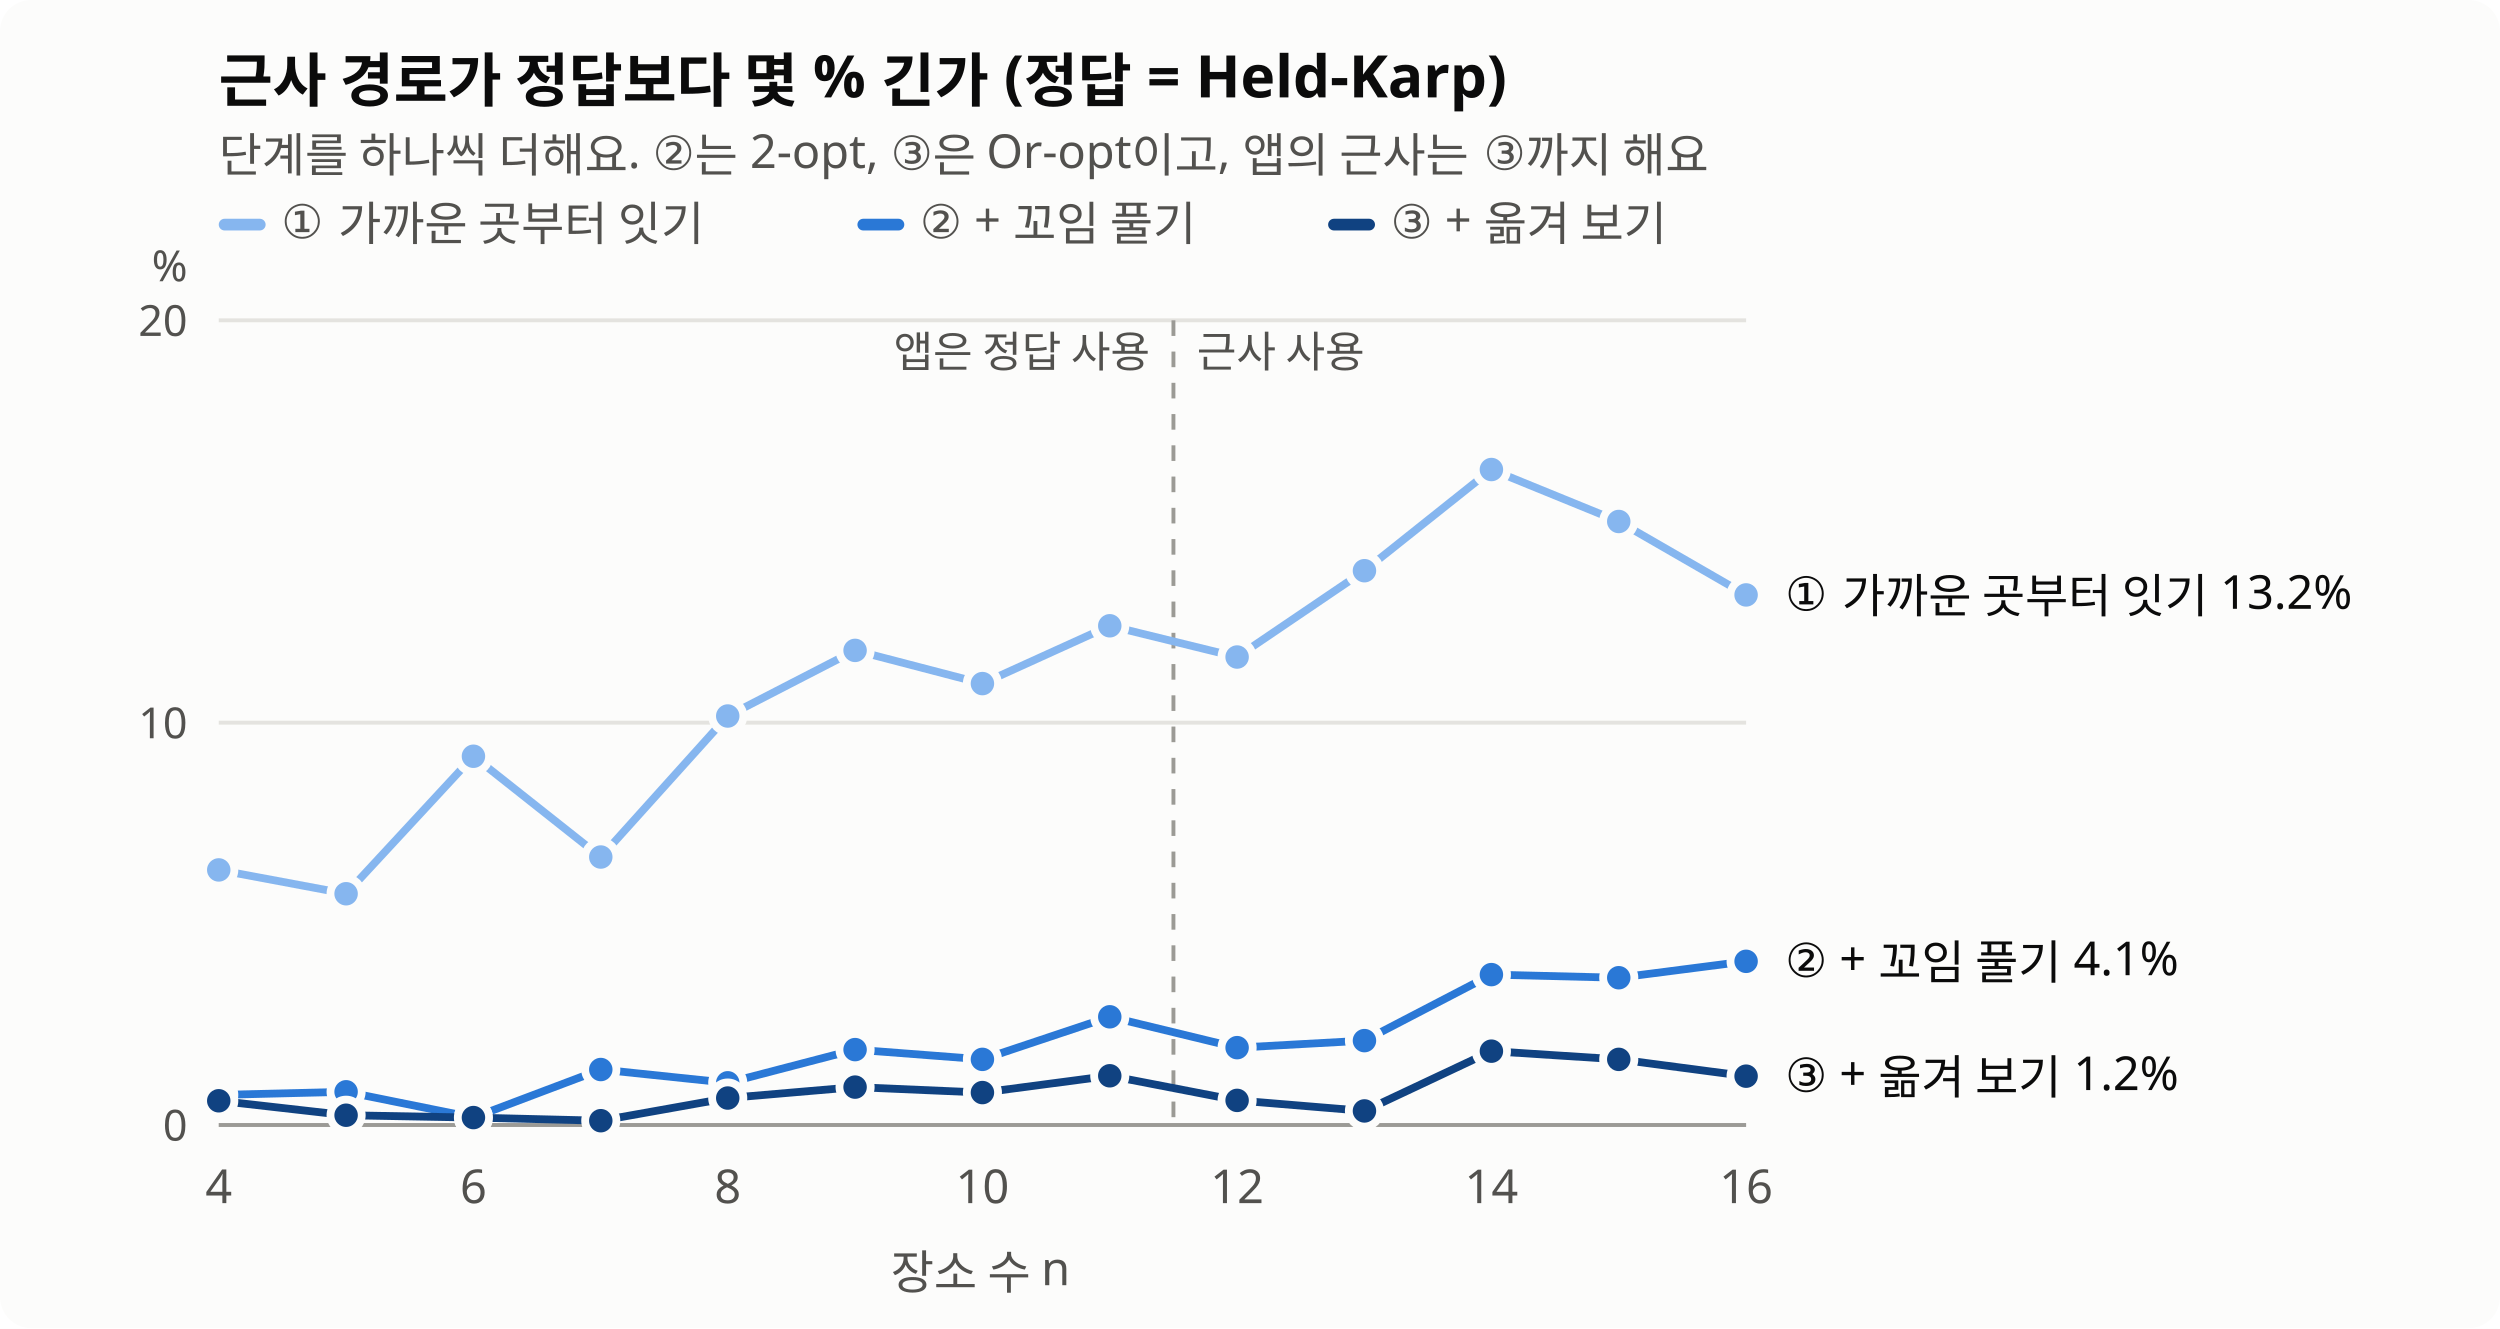
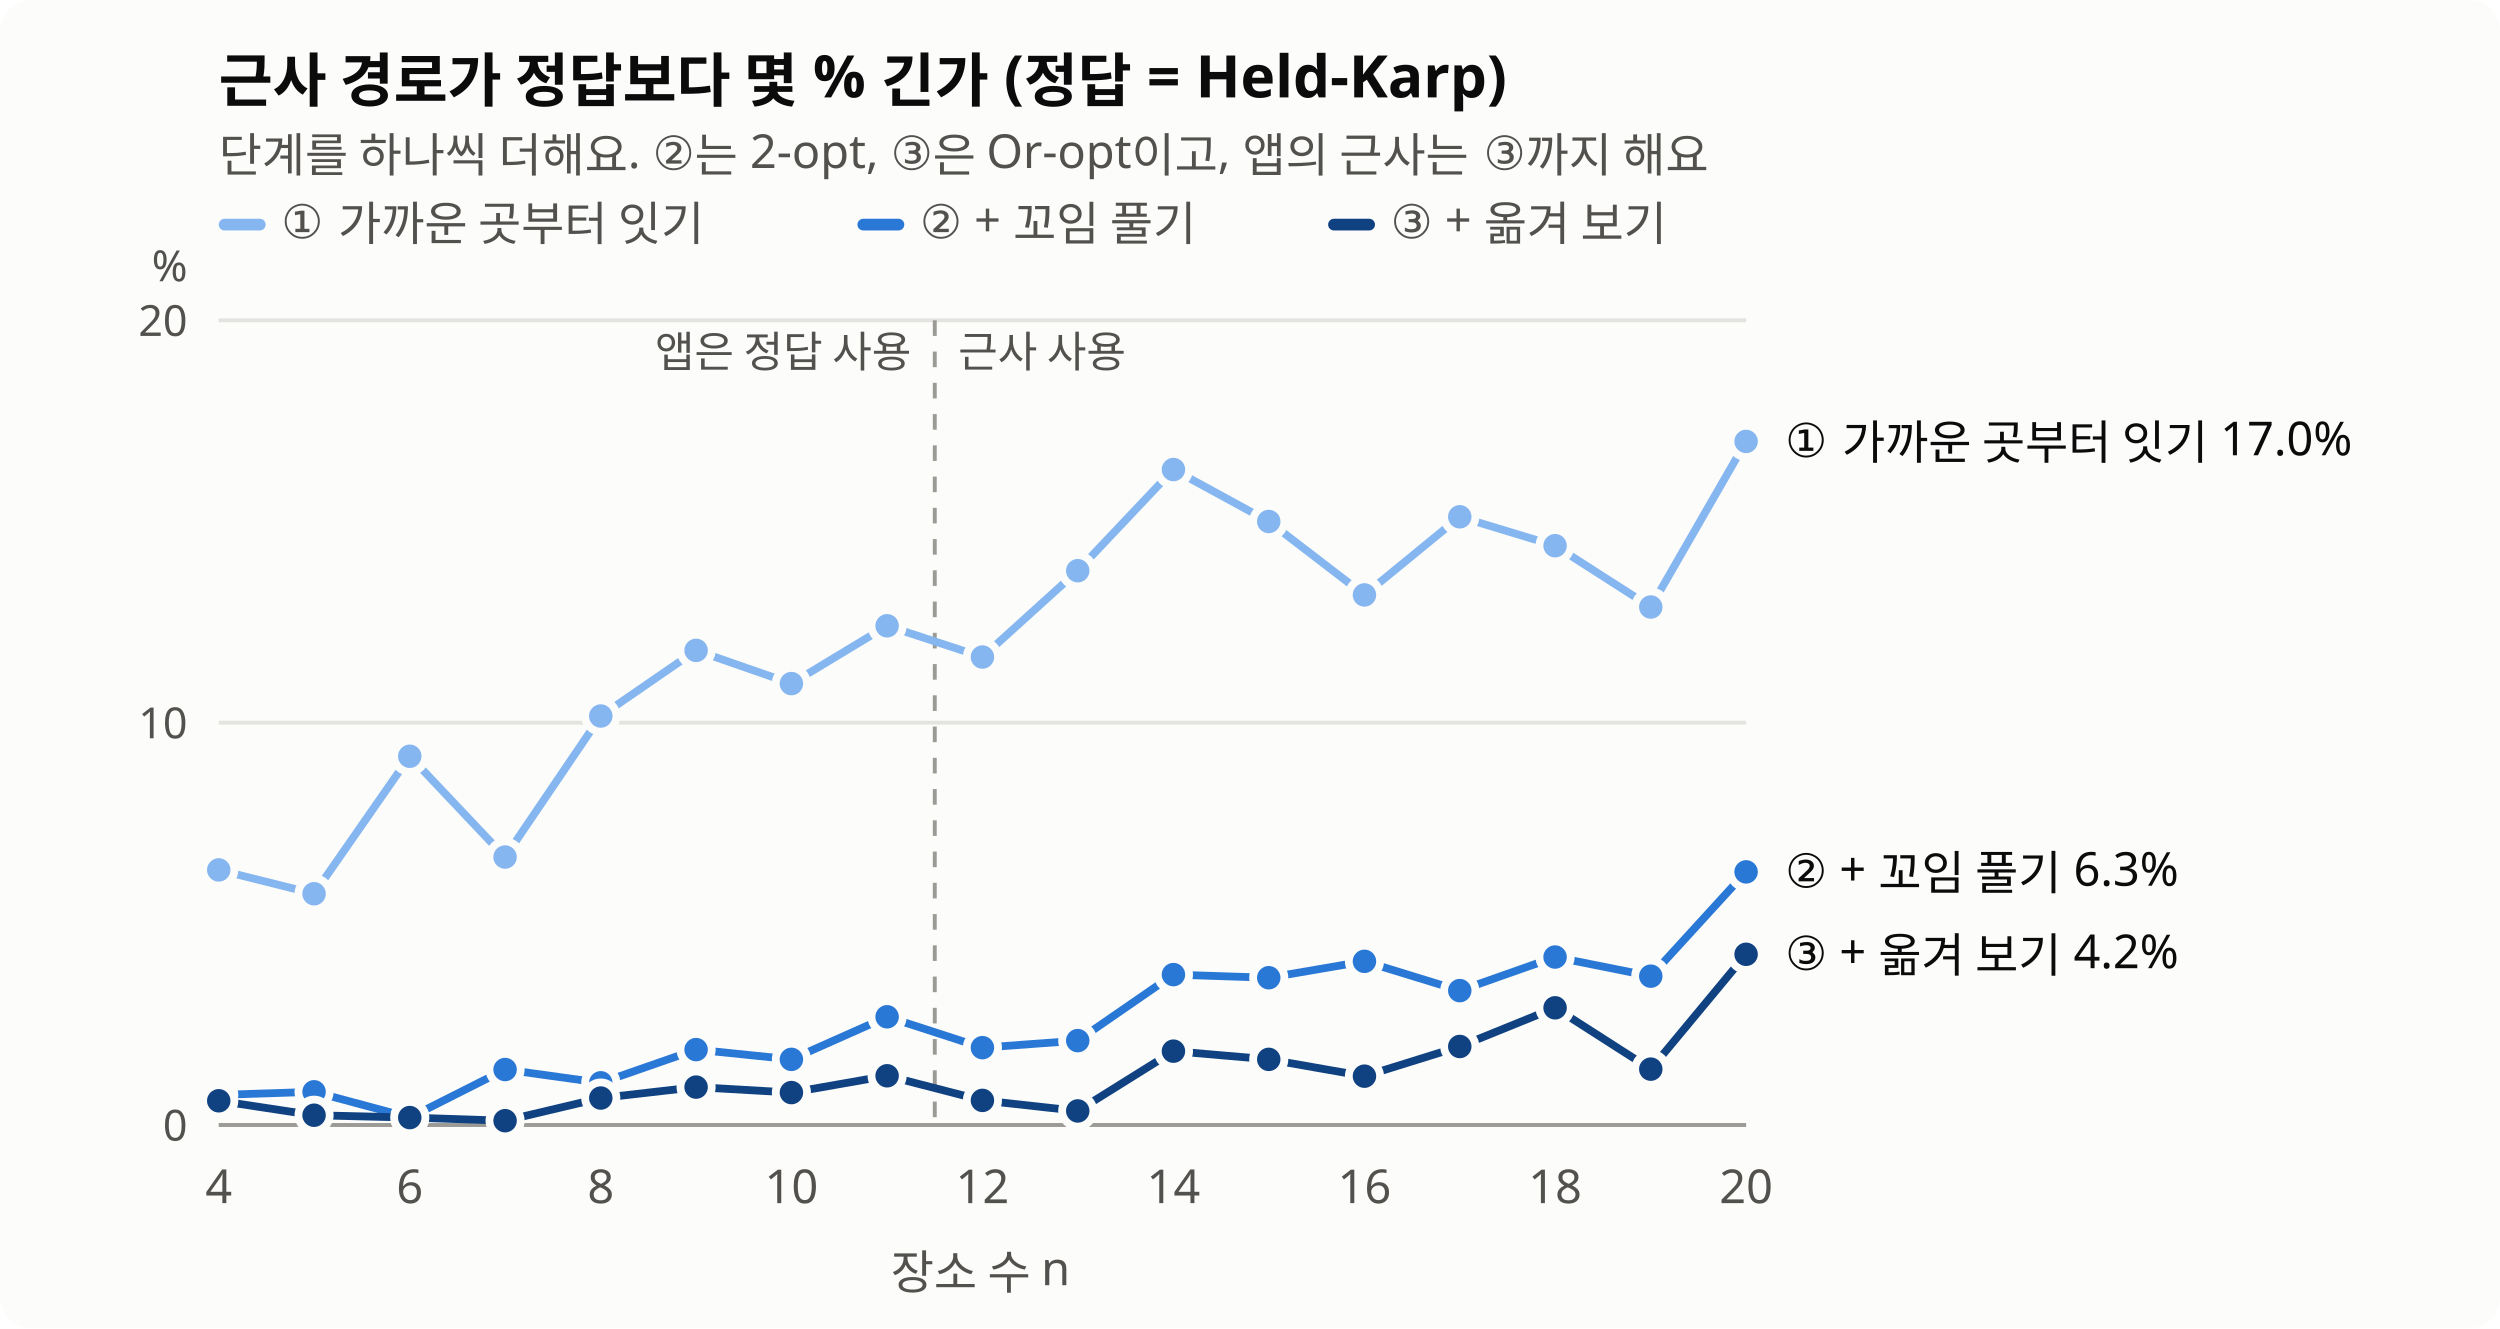
<svg xmlns="http://www.w3.org/2000/svg" viewBox="0 0 640 340" width="640" height="340" role="img" aria-label="근사 경로가 정답보다 몇 % 긴가 (정답 = Held-Karp)">
  <style>
.bg{fill:#fcfcfb}.t1{fill:#0b0b0b}.t2{fill:#52514e}.grid{stroke:#e4e3df}.axis{stroke:#9b9a95}
.l0{stroke:#86b6ef}.m0{fill:#86b6ef}.l1{stroke:#2a78d6}.m1{fill:#2a78d6}.l2{stroke:#104281}.m2{fill:#104281}.ring{stroke:#fcfcfb}
@media (prefers-color-scheme: dark){.bg{fill:#1a1a19}.t1{fill:#f0efec}.t2{fill:#c3c2b7}.grid{stroke:#383835}.axis{stroke:#6f6e69}
.l0{stroke:#184f95}.m0{fill:#184f95}.l1{stroke:#3987e5}.m1{fill:#3987e5}.l2{stroke:#9ec5f4}.m2{fill:#9ec5f4}.ring{stroke:#1a1a19}}
text{font-family:Pretendard,'Apple SD Gothic Neo','Malgun Gothic','Noto Sans KR',sans-serif}
</style>
  <rect class="bg" width="640" height="340" rx="8" />
  <text class="t1" x="56" y="26" font-size="15" font-weight="600">근사 경로가 정답보다 몇 % 긴가 (정답 = Held-Karp)</text>
  <text class="t2" x="56" y="44" font-size="12">단계를 하나씩 더해요. ②는 2-opt, ③은 Or-opt이고, 앱의 근사는 ③까지 해요</text>
  <rect class="m0" x="56.0" y="56" width="12" height="3" rx="1.5" />
  <text class="t2" x="72.0" y="61" font-size="12">① 가까운 곳부터 잇기</text>
  <rect class="m1" x="219.5" y="56" width="12" height="3" rx="1.5" />
  <text class="t2" x="235.5" y="61" font-size="12">② + 꼬임 풀기</text>
  <rect class="m2" x="340.0" y="56" width="12" height="3" rx="1.5" />
  <text class="t2" x="356.0" y="61" font-size="12">③ + 옮겨 보기</text>
  <line class="grid" x1="56" x2="447" y1="288.0" y2="288.0" stroke-width="1" />
  <text class="t2" x="48" y="292.0" font-size="11" text-anchor="end">0</text>
  <line class="grid" x1="56" x2="447" y1="185.0" y2="185.0" stroke-width="1" />
  <text class="t2" x="48" y="189.0" font-size="11" text-anchor="end">10</text>
  <line class="grid" x1="56" x2="447" y1="82.0" y2="82.0" stroke-width="1" />
  <text class="t2" x="48" y="86.0" font-size="11" text-anchor="end">20</text>
  <line class="axis" x1="56" x2="447" y1="288.0" y2="288.0" stroke-width="1" />
  <text class="t2" x="48" y="72" font-size="11" text-anchor="end">%</text>
-   <line class="axis" x1="300.4" x2="300.4" y1="82" y2="288.0" stroke-width="1" stroke-dasharray="4 4" />
-   <text class="t2" x="294.4" y="94" font-size="11" text-anchor="end">앱은 정답 사용</text>
-   <text class="t2" x="306.4" y="94" font-size="11">근사 사용</text>
+   <line class="axis" x1="239.3" x2="239.3" y1="82" y2="288.0" stroke-width="1" stroke-dasharray="4 4" />
+   <text class="t2" x="233.3" y="94" font-size="11" text-anchor="end">앱은 정답 사용</text>
+   <text class="t2" x="245.3" y="94" font-size="11">근사 사용</text>
  <text class="t2" x="56.0" y="308" font-size="12" text-anchor="middle">4</text>
-   <text class="t2" x="121.2" y="308" font-size="12" text-anchor="middle">6</text>
-   <text class="t2" x="186.3" y="308" font-size="12" text-anchor="middle">8</text>
-   <text class="t2" x="251.5" y="308" font-size="12" text-anchor="middle">10</text>
-   <text class="t2" x="316.7" y="308" font-size="12" text-anchor="middle">12</text>
-   <text class="t2" x="381.8" y="308" font-size="12" text-anchor="middle">14</text>
-   <text class="t2" x="447.0" y="308" font-size="12" text-anchor="middle">16</text>
+   <text class="t2" x="104.9" y="308" font-size="12" text-anchor="middle">6</text>
+   <text class="t2" x="153.8" y="308" font-size="12" text-anchor="middle">8</text>
+   <text class="t2" x="202.6" y="308" font-size="12" text-anchor="middle">10</text>
+   <text class="t2" x="251.5" y="308" font-size="12" text-anchor="middle">12</text>
+   <text class="t2" x="300.4" y="308" font-size="12" text-anchor="middle">14</text>
+   <text class="t2" x="349.3" y="308" font-size="12" text-anchor="middle">16</text>
+   <text class="t2" x="398.1" y="308" font-size="12" text-anchor="middle">18</text>
+   <text class="t2" x="447.0" y="308" font-size="12" text-anchor="middle">20</text>
  <text class="t2" x="251" y="330" font-size="12" text-anchor="middle">장소 수 n</text>
-   <polyline class="l0" points="56.0,222.7 88.6,228.8 121.2,193.6 153.8,219.4 186.3,183.3 218.9,166.5 251.5,175.0 284.1,160.2 316.7,168.2 349.3,146.1 381.8,120.2 414.4,133.5 447.0,152.3" fill="none" stroke-width="2" stroke-linejoin="round" stroke-linecap="round" />
+   <polyline class="l0" points="56.0,222.7 80.4,228.8 104.9,193.6 129.3,219.4 153.8,183.3 178.2,166.5 202.6,175.0 227.1,160.2 251.5,168.2 275.9,146.1 300.4,120.2 324.8,133.5 349.3,152.3 373.7,132.3 398.1,139.7 422.6,155.4 447.0,113.0" fill="none" stroke-width="2" stroke-linejoin="round" stroke-linecap="round" />
  <circle class="m0 ring" cx="56.0" cy="222.7" r="4" stroke-width="2" />
-   <circle class="m0 ring" cx="88.6" cy="228.8" r="4" stroke-width="2" />
-   <circle class="m0 ring" cx="121.2" cy="193.6" r="4" stroke-width="2" />
-   <circle class="m0 ring" cx="153.8" cy="219.4" r="4" stroke-width="2" />
-   <circle class="m0 ring" cx="186.3" cy="183.3" r="4" stroke-width="2" />
-   <circle class="m0 ring" cx="218.9" cy="166.5" r="4" stroke-width="2" />
-   <circle class="m0 ring" cx="251.5" cy="175.0" r="4" stroke-width="2" />
-   <circle class="m0 ring" cx="284.1" cy="160.2" r="4" stroke-width="2" />
-   <circle class="m0 ring" cx="316.7" cy="168.2" r="4" stroke-width="2" />
-   <circle class="m0 ring" cx="349.3" cy="146.1" r="4" stroke-width="2" />
-   <circle class="m0 ring" cx="381.8" cy="120.2" r="4" stroke-width="2" />
-   <circle class="m0 ring" cx="414.4" cy="133.5" r="4" stroke-width="2" />
-   <circle class="m0 ring" cx="447.0" cy="152.3" r="4" stroke-width="2" />
-   <text class="t1" x="457.0" y="156.3" font-size="12">① 가까운 곳부터 잇기 13.2%</text>
-   <polyline class="l1" points="56.0,280.3 88.6,279.5 121.2,286.1 153.8,273.8 186.3,277.2 218.9,268.7 251.5,271.2 284.1,260.3 316.7,268.2 349.3,266.4 381.8,249.5 414.4,250.3 447.0,246.1" fill="none" stroke-width="2" stroke-linejoin="round" stroke-linecap="round" />
+   <circle class="m0 ring" cx="80.4" cy="228.8" r="4" stroke-width="2" />
+   <circle class="m0 ring" cx="104.9" cy="193.6" r="4" stroke-width="2" />
+   <circle class="m0 ring" cx="129.3" cy="219.4" r="4" stroke-width="2" />
+   <circle class="m0 ring" cx="153.8" cy="183.3" r="4" stroke-width="2" />
+   <circle class="m0 ring" cx="178.2" cy="166.5" r="4" stroke-width="2" />
+   <circle class="m0 ring" cx="202.6" cy="175.0" r="4" stroke-width="2" />
+   <circle class="m0 ring" cx="227.1" cy="160.2" r="4" stroke-width="2" />
+   <circle class="m0 ring" cx="251.5" cy="168.2" r="4" stroke-width="2" />
+   <circle class="m0 ring" cx="275.9" cy="146.1" r="4" stroke-width="2" />
+   <circle class="m0 ring" cx="300.4" cy="120.2" r="4" stroke-width="2" />
+   <circle class="m0 ring" cx="324.8" cy="133.5" r="4" stroke-width="2" />
+   <circle class="m0 ring" cx="349.3" cy="152.3" r="4" stroke-width="2" />
+   <circle class="m0 ring" cx="373.7" cy="132.3" r="4" stroke-width="2" />
+   <circle class="m0 ring" cx="398.1" cy="139.7" r="4" stroke-width="2" />
+   <circle class="m0 ring" cx="422.6" cy="155.4" r="4" stroke-width="2" />
+   <circle class="m0 ring" cx="447.0" cy="113.0" r="4" stroke-width="2" />
+   <text class="t1" x="457.0" y="117.0" font-size="12">① 가까운 곳부터 잇기 17.0%</text>
+   <polyline class="l1" points="56.0,280.3 80.4,279.5 104.9,286.1 129.3,273.8 153.8,277.2 178.2,268.7 202.6,271.2 227.1,260.3 251.5,268.2 275.9,266.4 300.4,249.5 324.8,250.3 349.3,246.1 373.7,253.6 398.1,245.0 422.6,249.9 447.0,223.2" fill="none" stroke-width="2" stroke-linejoin="round" stroke-linecap="round" />
  <circle class="m1 ring" cx="56.0" cy="280.3" r="4" stroke-width="2" />
-   <circle class="m1 ring" cx="88.6" cy="279.5" r="4" stroke-width="2" />
-   <circle class="m1 ring" cx="121.2" cy="286.1" r="4" stroke-width="2" />
-   <circle class="m1 ring" cx="153.8" cy="273.8" r="4" stroke-width="2" />
-   <circle class="m1 ring" cx="186.3" cy="277.2" r="4" stroke-width="2" />
-   <circle class="m1 ring" cx="218.9" cy="268.7" r="4" stroke-width="2" />
-   <circle class="m1 ring" cx="251.5" cy="271.2" r="4" stroke-width="2" />
-   <circle class="m1 ring" cx="284.1" cy="260.3" r="4" stroke-width="2" />
-   <circle class="m1 ring" cx="316.7" cy="268.2" r="4" stroke-width="2" />
-   <circle class="m1 ring" cx="349.3" cy="266.4" r="4" stroke-width="2" />
-   <circle class="m1 ring" cx="381.8" cy="249.5" r="4" stroke-width="2" />
-   <circle class="m1 ring" cx="414.4" cy="250.3" r="4" stroke-width="2" />
-   <circle class="m1 ring" cx="447.0" cy="246.1" r="4" stroke-width="2" />
-   <text class="t1" x="457.0" y="250.1" font-size="12">② + 꼬임 풀기 4.1%</text>
-   <polyline class="l2" points="56.0,281.8 88.6,285.5 121.2,286.1 153.8,286.9 186.3,281.1 218.9,278.3 251.5,279.7 284.1,275.4 316.7,281.7 349.3,284.4 381.8,269.1 414.4,271.2 447.0,275.5" fill="none" stroke-width="2" stroke-linejoin="round" stroke-linecap="round" />
+   <circle class="m1 ring" cx="80.4" cy="279.5" r="4" stroke-width="2" />
+   <circle class="m1 ring" cx="104.9" cy="286.1" r="4" stroke-width="2" />
+   <circle class="m1 ring" cx="129.3" cy="273.8" r="4" stroke-width="2" />
+   <circle class="m1 ring" cx="153.8" cy="277.2" r="4" stroke-width="2" />
+   <circle class="m1 ring" cx="178.2" cy="268.7" r="4" stroke-width="2" />
+   <circle class="m1 ring" cx="202.6" cy="271.2" r="4" stroke-width="2" />
+   <circle class="m1 ring" cx="227.1" cy="260.3" r="4" stroke-width="2" />
+   <circle class="m1 ring" cx="251.5" cy="268.2" r="4" stroke-width="2" />
+   <circle class="m1 ring" cx="275.9" cy="266.4" r="4" stroke-width="2" />
+   <circle class="m1 ring" cx="300.4" cy="249.5" r="4" stroke-width="2" />
+   <circle class="m1 ring" cx="324.8" cy="250.3" r="4" stroke-width="2" />
+   <circle class="m1 ring" cx="349.3" cy="246.1" r="4" stroke-width="2" />
+   <circle class="m1 ring" cx="373.7" cy="253.6" r="4" stroke-width="2" />
+   <circle class="m1 ring" cx="398.1" cy="245.0" r="4" stroke-width="2" />
+   <circle class="m1 ring" cx="422.6" cy="249.9" r="4" stroke-width="2" />
+   <circle class="m1 ring" cx="447.0" cy="223.2" r="4" stroke-width="2" />
+   <text class="t1" x="457.0" y="227.2" font-size="12">② + 꼬임 풀기 6.3%</text>
+   <polyline class="l2" points="56.0,281.8 80.4,285.5 104.9,286.1 129.3,286.9 153.8,281.1 178.2,278.3 202.6,279.7 227.1,275.4 251.5,281.7 275.9,284.4 300.4,269.1 324.8,271.2 349.3,275.5 373.7,267.9 398.1,258.0 422.6,273.7 447.0,244.3" fill="none" stroke-width="2" stroke-linejoin="round" stroke-linecap="round" />
  <circle class="m2 ring" cx="56.0" cy="281.8" r="4" stroke-width="2" />
-   <circle class="m2 ring" cx="88.6" cy="285.5" r="4" stroke-width="2" />
-   <circle class="m2 ring" cx="121.2" cy="286.1" r="4" stroke-width="2" />
-   <circle class="m2 ring" cx="153.8" cy="286.9" r="4" stroke-width="2" />
-   <circle class="m2 ring" cx="186.3" cy="281.1" r="4" stroke-width="2" />
-   <circle class="m2 ring" cx="218.9" cy="278.3" r="4" stroke-width="2" />
-   <circle class="m2 ring" cx="251.5" cy="279.7" r="4" stroke-width="2" />
-   <circle class="m2 ring" cx="284.1" cy="275.4" r="4" stroke-width="2" />
-   <circle class="m2 ring" cx="316.7" cy="281.7" r="4" stroke-width="2" />
-   <circle class="m2 ring" cx="349.3" cy="284.4" r="4" stroke-width="2" />
-   <circle class="m2 ring" cx="381.8" cy="269.1" r="4" stroke-width="2" />
-   <circle class="m2 ring" cx="414.4" cy="271.2" r="4" stroke-width="2" />
-   <circle class="m2 ring" cx="447.0" cy="275.5" r="4" stroke-width="2" />
-   <text class="t1" x="457.0" y="279.5" font-size="12">③ + 옮겨 보기 1.2%</text>
+   <circle class="m2 ring" cx="80.4" cy="285.5" r="4" stroke-width="2" />
+   <circle class="m2 ring" cx="104.9" cy="286.1" r="4" stroke-width="2" />
+   <circle class="m2 ring" cx="129.3" cy="286.9" r="4" stroke-width="2" />
+   <circle class="m2 ring" cx="153.8" cy="281.1" r="4" stroke-width="2" />
+   <circle class="m2 ring" cx="178.2" cy="278.3" r="4" stroke-width="2" />
+   <circle class="m2 ring" cx="202.6" cy="279.7" r="4" stroke-width="2" />
+   <circle class="m2 ring" cx="227.1" cy="275.4" r="4" stroke-width="2" />
+   <circle class="m2 ring" cx="251.5" cy="281.7" r="4" stroke-width="2" />
+   <circle class="m2 ring" cx="275.9" cy="284.4" r="4" stroke-width="2" />
+   <circle class="m2 ring" cx="300.4" cy="269.1" r="4" stroke-width="2" />
+   <circle class="m2 ring" cx="324.8" cy="271.2" r="4" stroke-width="2" />
+   <circle class="m2 ring" cx="349.3" cy="275.5" r="4" stroke-width="2" />
+   <circle class="m2 ring" cx="373.7" cy="267.9" r="4" stroke-width="2" />
+   <circle class="m2 ring" cx="398.1" cy="258.0" r="4" stroke-width="2" />
+   <circle class="m2 ring" cx="422.6" cy="273.7" r="4" stroke-width="2" />
+   <circle class="m2 ring" cx="447.0" cy="244.3" r="4" stroke-width="2" />
+   <text class="t1" x="457.0" y="248.3" font-size="12">③ + 옮겨 보기 4.2%</text>
</svg>
